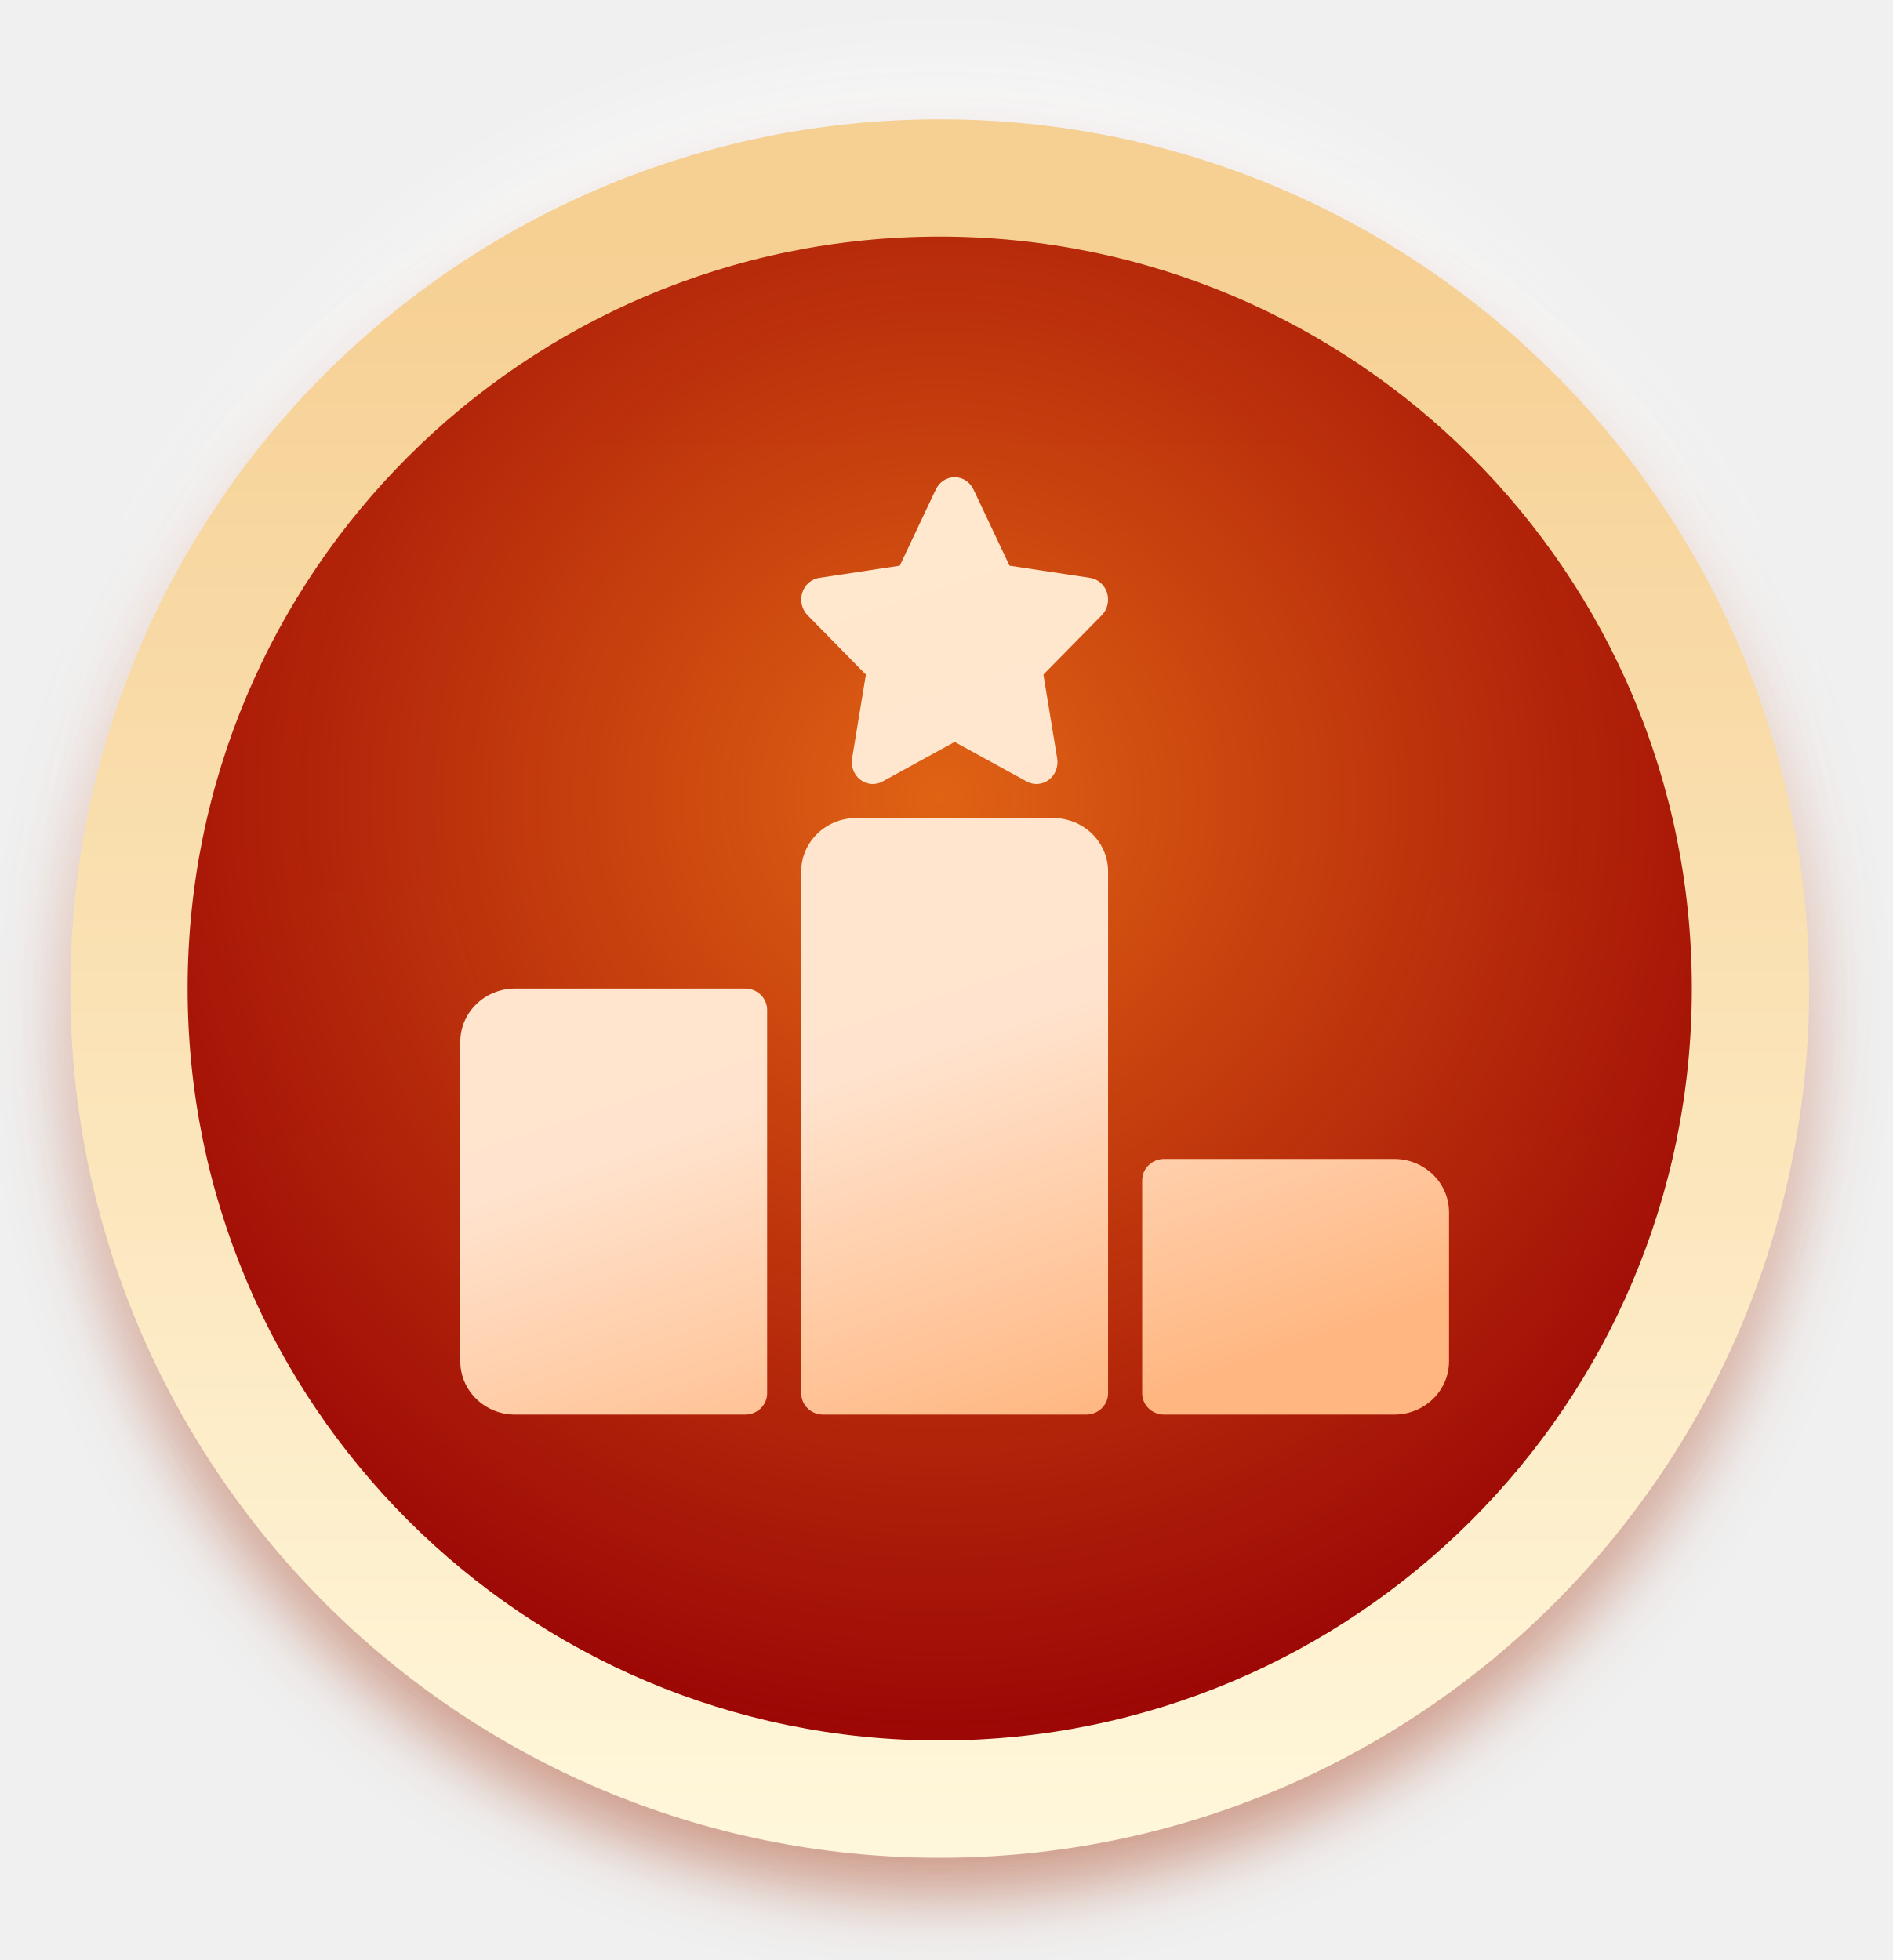
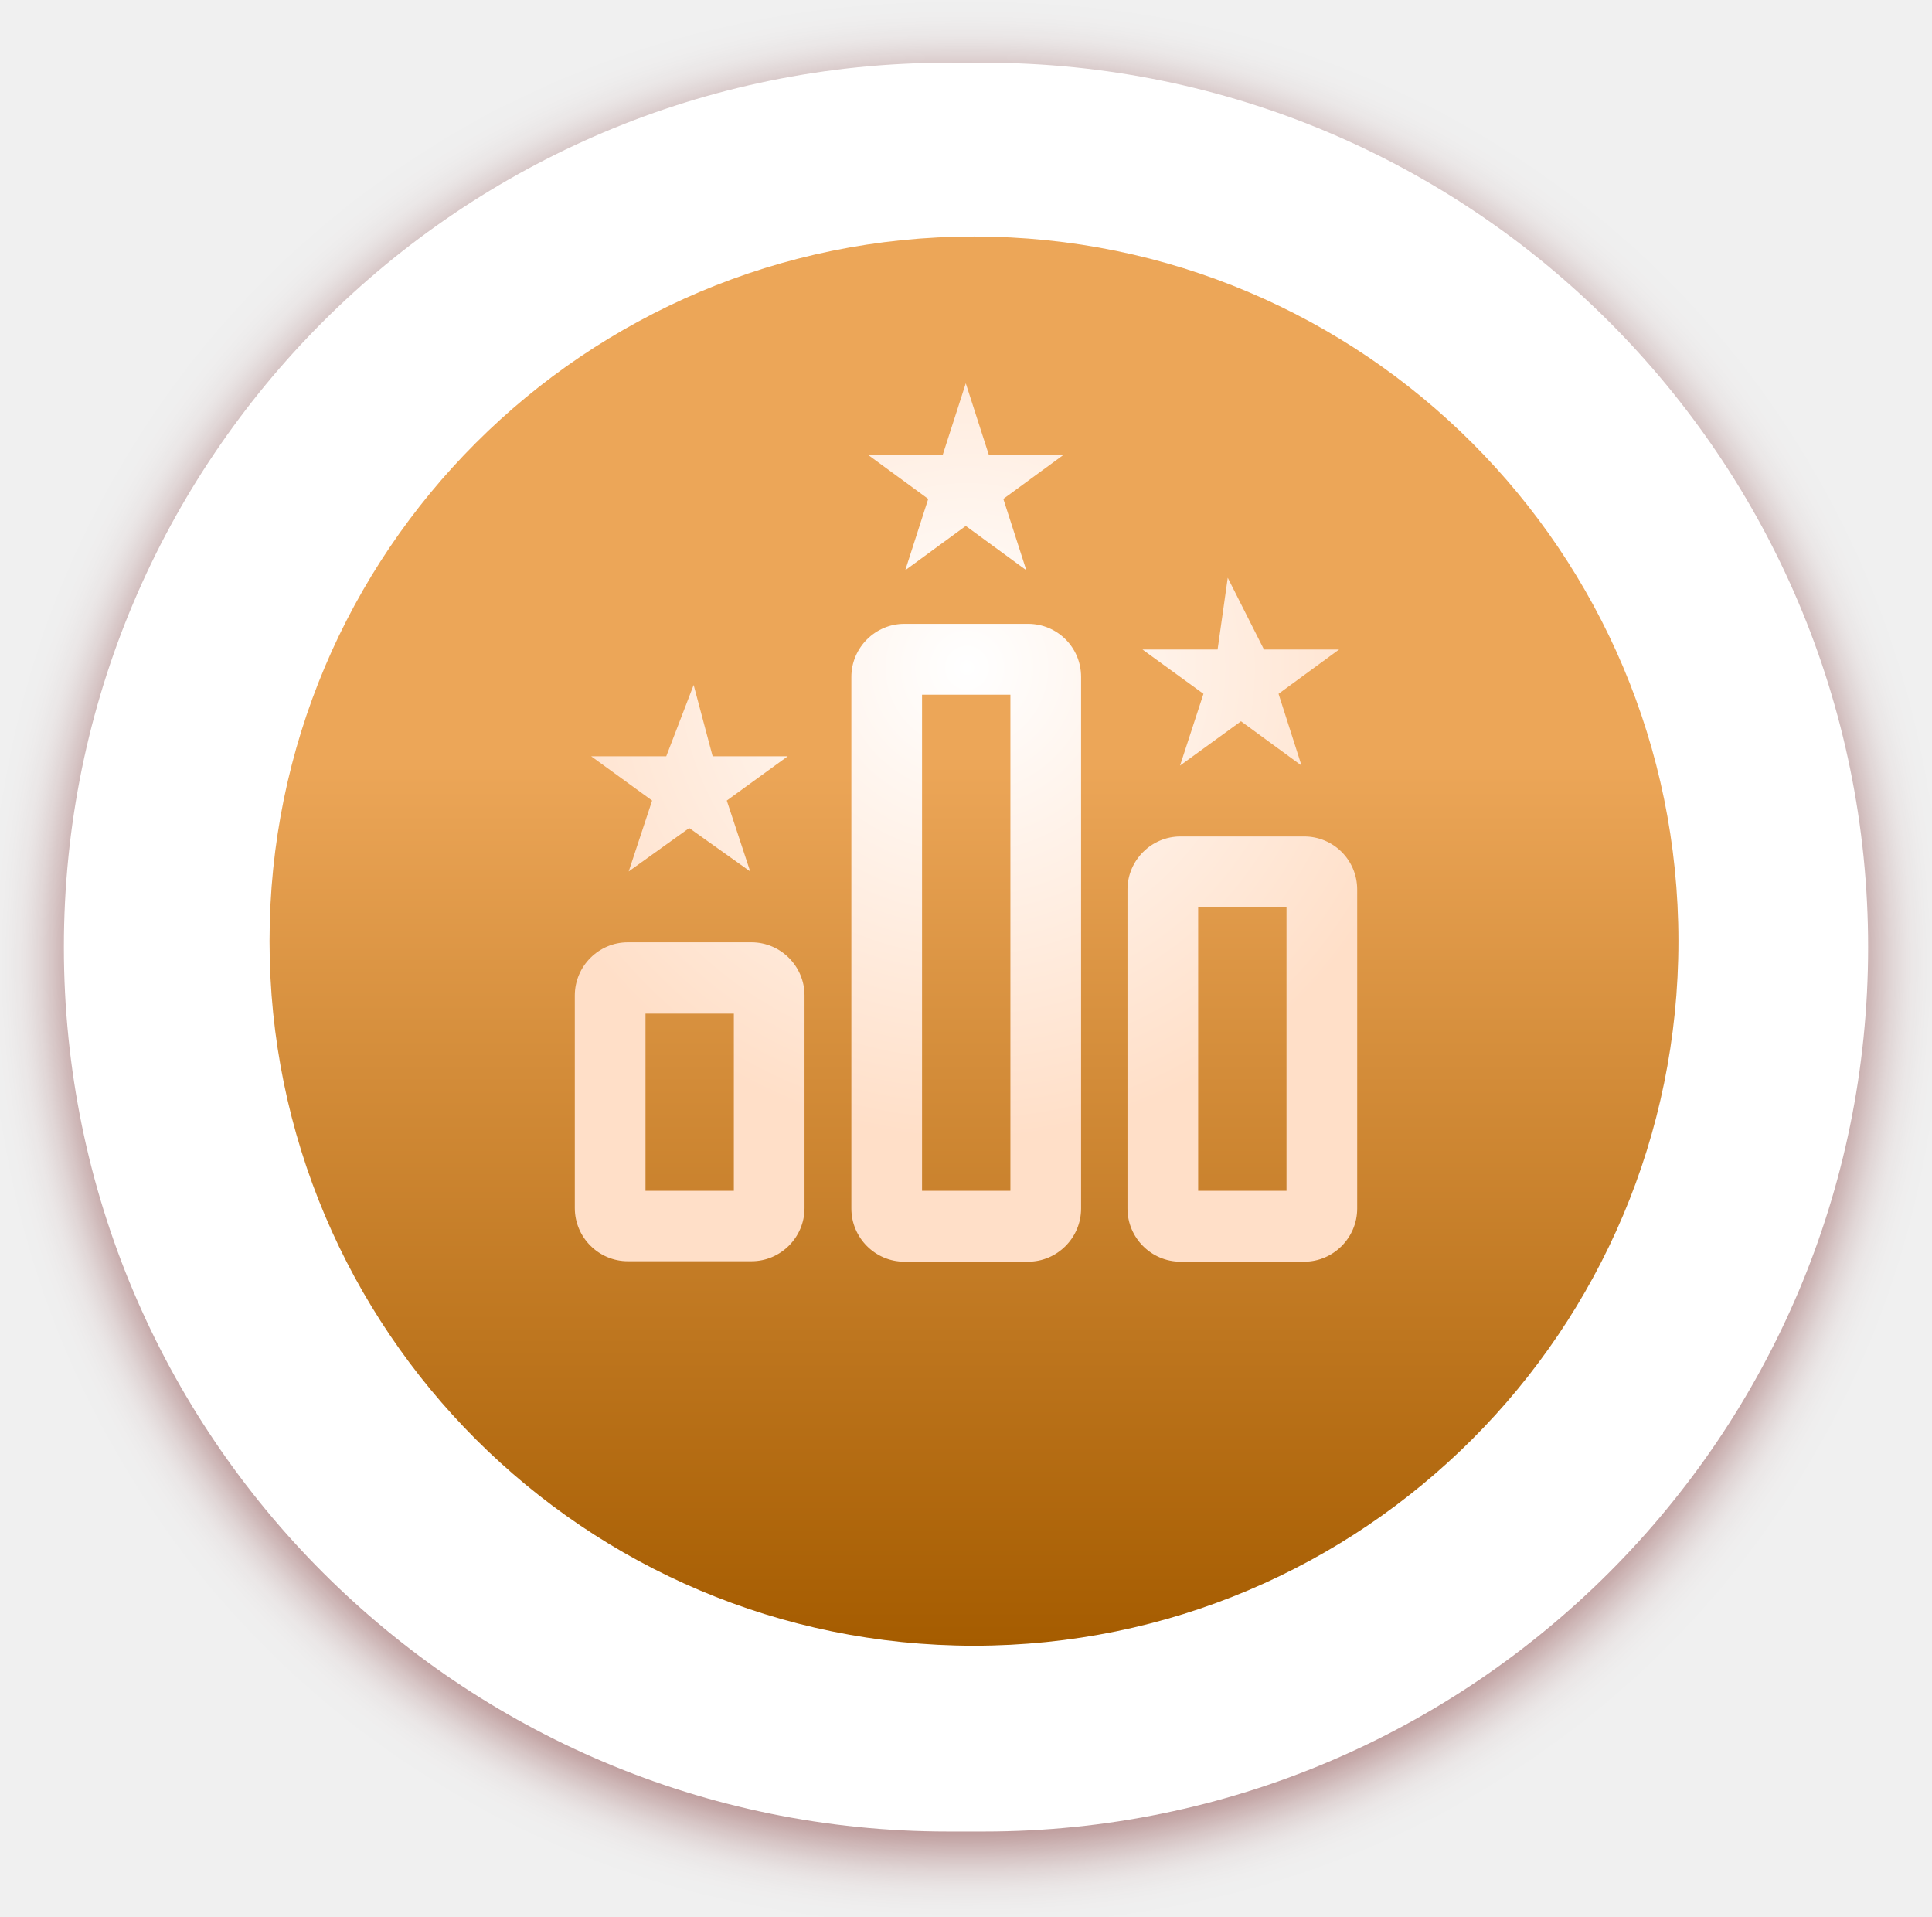
- <svg xmlns="http://www.w3.org/2000/svg" xmlns:xlink="http://www.w3.org/1999/xlink" width="111px" height="115px" viewBox="0 0 111 115" version="1.1">
+ <svg xmlns="http://www.w3.org/2000/svg" xmlns:xlink="http://www.w3.org/1999/xlink" width="121px" height="120px" viewBox="0 0 121 120" version="1.1">
  <defs>
-     <linearGradient x1="53.205%" y1="5.187%" x2="53.205%" y2="100%" id="linearGradient-1">
-       <stop stop-color="#F6CF92" offset="0%" />
-       <stop stop-color="#FFF7DB" offset="100%" />
+     <rect id="path-1" x="0" y="0" width="113" height="110.754" rx="55.377" />
+     <filter x="-5.8%" y="-5.0%" width="111.5%" height="111.7%" filterUnits="objectBoundingBox" id="filter-2">
+       <feOffset dx="0" dy="1" in="SourceAlpha" result="shadowOffsetOuter1" />
+       <feGaussianBlur stdDeviation="2" in="shadowOffsetOuter1" result="shadowBlurOuter1" />
+       <feColorMatrix values="0 0 0 0 0.383   0 0 0 0 0   0 0 0 0 0  0 0 0 0.5 0" type="matrix" in="shadowBlurOuter1" />
+     </filter>
+     <linearGradient x1="50%" y1="37.406%" x2="50%" y2="100%" id="linearGradient-3">
+       <stop stop-color="#ECA658" offset="0%" />
+       <stop stop-color="#A55C00" offset="100%" />
    </linearGradient>
-     <circle id="path-2" cx="51" cy="51" r="51" />
-     <filter x="-7.4%" y="-10.3%" width="114.7%" height="119.6%" filterUnits="objectBoundingBox" id="filter-3">
-       <feOffset dx="0" dy="2" in="SourceAlpha" result="shadowOffsetOuter1" />
-       <feGaussianBlur stdDeviation="2" in="shadowOffsetOuter1" result="shadowBlurOuter1" />
-       <feColorMatrix values="0 0 0 0 0.656   0 0 0 0 0.226   0 0 0 0 0.075  0 0 0 0.5 0" type="matrix" in="shadowBlurOuter1" result="shadowMatrixOuter1" />
-       <feOffset dx="0" dy="-3" in="SourceAlpha" result="shadowOffsetOuter2" />
-       <feGaussianBlur stdDeviation="2" in="shadowOffsetOuter2" result="shadowBlurOuter2" />
-       <feColorMatrix values="0 0 0 0 1   0 0 0 0 1   0 0 0 0 1  0 0 0 0.5 0" type="matrix" in="shadowBlurOuter2" result="shadowMatrixOuter2" />
-       <feMerge>
-         <feMergeNode in="shadowMatrixOuter1" />
-         <feMergeNode in="shadowMatrixOuter2" />
-       </feMerge>
-     </filter>
-     <radialGradient cx="50%" cy="37.406%" fx="50%" fy="37.406%" r="62.594%" id="radialGradient-4">
-       <stop stop-color="#E06314" offset="0%" />
-       <stop stop-color="#990000" stop-opacity="0.974" offset="100%" />
+     <radialGradient cx="50%" cy="32.308%" fx="50%" fy="32.308%" r="60.626%" gradientTransform="translate(0.5,0.32308),scale(1,0.890909),rotate(59.13077),translate(-0.5,-0.32308)" id="radialGradient-4">
+       <stop stop-color="#FFFFFF" offset="0%" />
+       <stop stop-color="#FFDFC8" offset="100%" />
    </radialGradient>
-     <linearGradient x1="50%" y1="5.785%" x2="81.541%" y2="94.961%" id="linearGradient-5">
-       <stop stop-color="#FFE8CE" offset="0%" />
-       <stop stop-color="#FFE3CE" offset="54.349%" />
-       <stop stop-color="#FFB680" offset="100%" />
-     </linearGradient>
  </defs>
  <g id="页面-1" stroke="none" stroke-width="1" fill="none" fill-rule="evenodd">
-     <g id="0大赛简介" transform="translate(-471, -881)">
-       <g id="TAB" transform="translate(-0.5, 838.9274)">
-         <g id="icon" transform="translate(475.625, 49.07262)">
-           <g id="0">
-             <g id="椭圆形">
-               <use fill="black" fill-opacity="1" filter="url(#filter-3)" xlink:href="#path-2" />
-               <use fill="url(#linearGradient-1)" fill-rule="evenodd" xlink:href="#path-2" />
-             </g>
-             <circle id="椭圆形" fill="url(#radialGradient-4)" fill-rule="nonzero" cx="51" cy="51" r="44.119" />
+     <g id="1大赛简介" transform="translate(-465, -853)">
+       <g id="TAB" transform="translate(23, 856.9274)">
+         <g id="icon" transform="translate(446, 0)">
+           <g id="矩形备份-6">
+             <use fill="black" fill-opacity="1" filter="url(#filter-2)" xlink:href="#path-1" />
+             <use fill="#FFFFFF" fill-rule="evenodd" xlink:href="#path-1" />
          </g>
-           <g id="24gf-podium3" transform="translate(18.875, 10)" fill-rule="nonzero">
-             <rect id="矩形" fill="#000000" opacity="0" x="0" y="0" width="66" height="66" />
-             <path d="M62,54.125 L62,62.875 C61.998,64.6 60.56,65.998 58.786,66 L45.286,66 C44.945,66 44.618,65.868 44.377,65.634 C44.135,65.399 44,65.082 44,64.75 L44,52.25 C44,51.918 44.135,51.601 44.377,51.366 C44.618,51.132 44.945,51 45.286,51 L58.786,51 C60.56,51.002 61.998,52.4 62,54.125 L62,54.125 Z M38.786,31 L27.214,31 C25.44,31.002 24.002,32.4 24,34.125 L24,64.75 C24,65.082 24.135,65.399 24.377,65.634 C24.618,65.868 24.945,66 25.286,66 L40.714,66 C41.055,66 41.382,65.868 41.623,65.634 C41.865,65.399 42,65.082 42,64.75 L42,34.125 C41.998,32.4 40.56,31.002 38.786,31 Z M20.714,41 L7.214,41 C5.44,41.002 4.002,42.4 4,44.125 L4,62.875 C4.002,64.6 5.44,65.998 7.214,66 L20.714,66 C21.424,66 22,65.44 22,64.75 L22,42.25 C22,41.56 21.424,41 20.714,41 Z M40.946,16.906 L36.218,16.19 L34.104,11.717 C33.897,11.278 33.469,11 33,11 C32.531,11 32.103,11.278 31.896,11.717 L29.782,16.19 L25.054,16.906 C24.591,16.977 24.205,17.316 24.06,17.781 C23.915,18.247 24.036,18.758 24.372,19.099 L27.793,22.581 L26.985,27.497 C26.905,27.979 27.095,28.466 27.475,28.754 C27.854,29.042 28.356,29.08 28.771,28.852 L33,26.532 L37.228,28.852 C37.643,29.08 38.146,29.042 38.525,28.754 C38.904,28.467 39.094,27.979 39.015,27.497 L38.207,22.581 L41.628,19.1 C41.964,18.758 42.085,18.247 41.94,17.782 C41.795,17.316 41.409,16.977 40.946,16.906 Z" id="形状" fill="url(#linearGradient-5)" />
+           <g id="0" transform="translate(6, 4)" fill="url(#linearGradient-3)" fill-rule="nonzero">
+             <circle id="椭圆形" cx="51" cy="51" r="44.119" />
+           </g>
+           <g id="排名" transform="translate(32, 20.07262)" fill="url(#radialGradient-4)" fill-rule="nonzero">
+             <path d="M24.486,8.931 L20.696,11.704 L22.134,7.239 L18.344,4.465 L23.047,4.465 L24.486,0 L25.925,4.465 L30.628,4.465 L26.838,7.239 L28.277,11.704 L24.486,8.931 Z M7.166,27.847 L3.375,30.565 L4.842,26.127 L1.024,23.354 L5.727,23.354 L7.443,18.888 L8.632,23.354 L13.336,23.354 L9.518,26.127 L10.984,30.565 L7.166,27.847 Z M41.723,21.162 L37.905,23.936 L39.372,19.443 L35.553,16.669 L40.257,16.669 L40.893,12.176 L43.162,16.669 L47.866,16.669 L44.075,19.443 L45.514,23.936 L41.723,21.162 Z M28.387,15.061 L20.64,15.061 C18.814,15.061 17.32,16.558 17.32,18.389 L17.32,51.672 C17.32,53.502 18.814,55 20.64,55 L28.387,55 C30.213,55 31.708,53.502 31.708,51.672 L31.708,18.389 C31.708,16.531 30.213,15.061 28.387,15.061 Z M27.281,50.562 L21.747,50.562 L21.747,19.498 L27.281,19.498 L27.281,50.562 Z M11.067,35.003 L3.32,35.003 C1.494,35.003 0,36.5 0,38.331 L0,51.644 C0,53.475 1.494,54.972 3.32,54.972 L11.067,54.972 C12.893,54.972 14.387,53.475 14.387,51.644 L14.387,38.331 C14.387,36.5 12.893,35.003 11.067,35.003 Z M9.96,50.562 L4.427,50.562 L4.427,39.468 L9.96,39.468 L9.96,50.562 Z M45.68,28.374 L37.933,28.374 C36.107,28.374 34.613,29.871 34.613,31.702 L34.613,51.672 C34.613,53.502 36.107,55 37.933,55 L45.68,55 C47.506,55 49,53.502 49,51.672 L49,31.702 C49,29.844 47.506,28.374 45.68,28.374 Z M44.573,50.562 L39.04,50.562 L39.04,32.811 L44.573,32.811 L44.573,50.562 Z" id="形状" />
          </g>
        </g>
      </g>
    </g>
  </g>
</svg>
